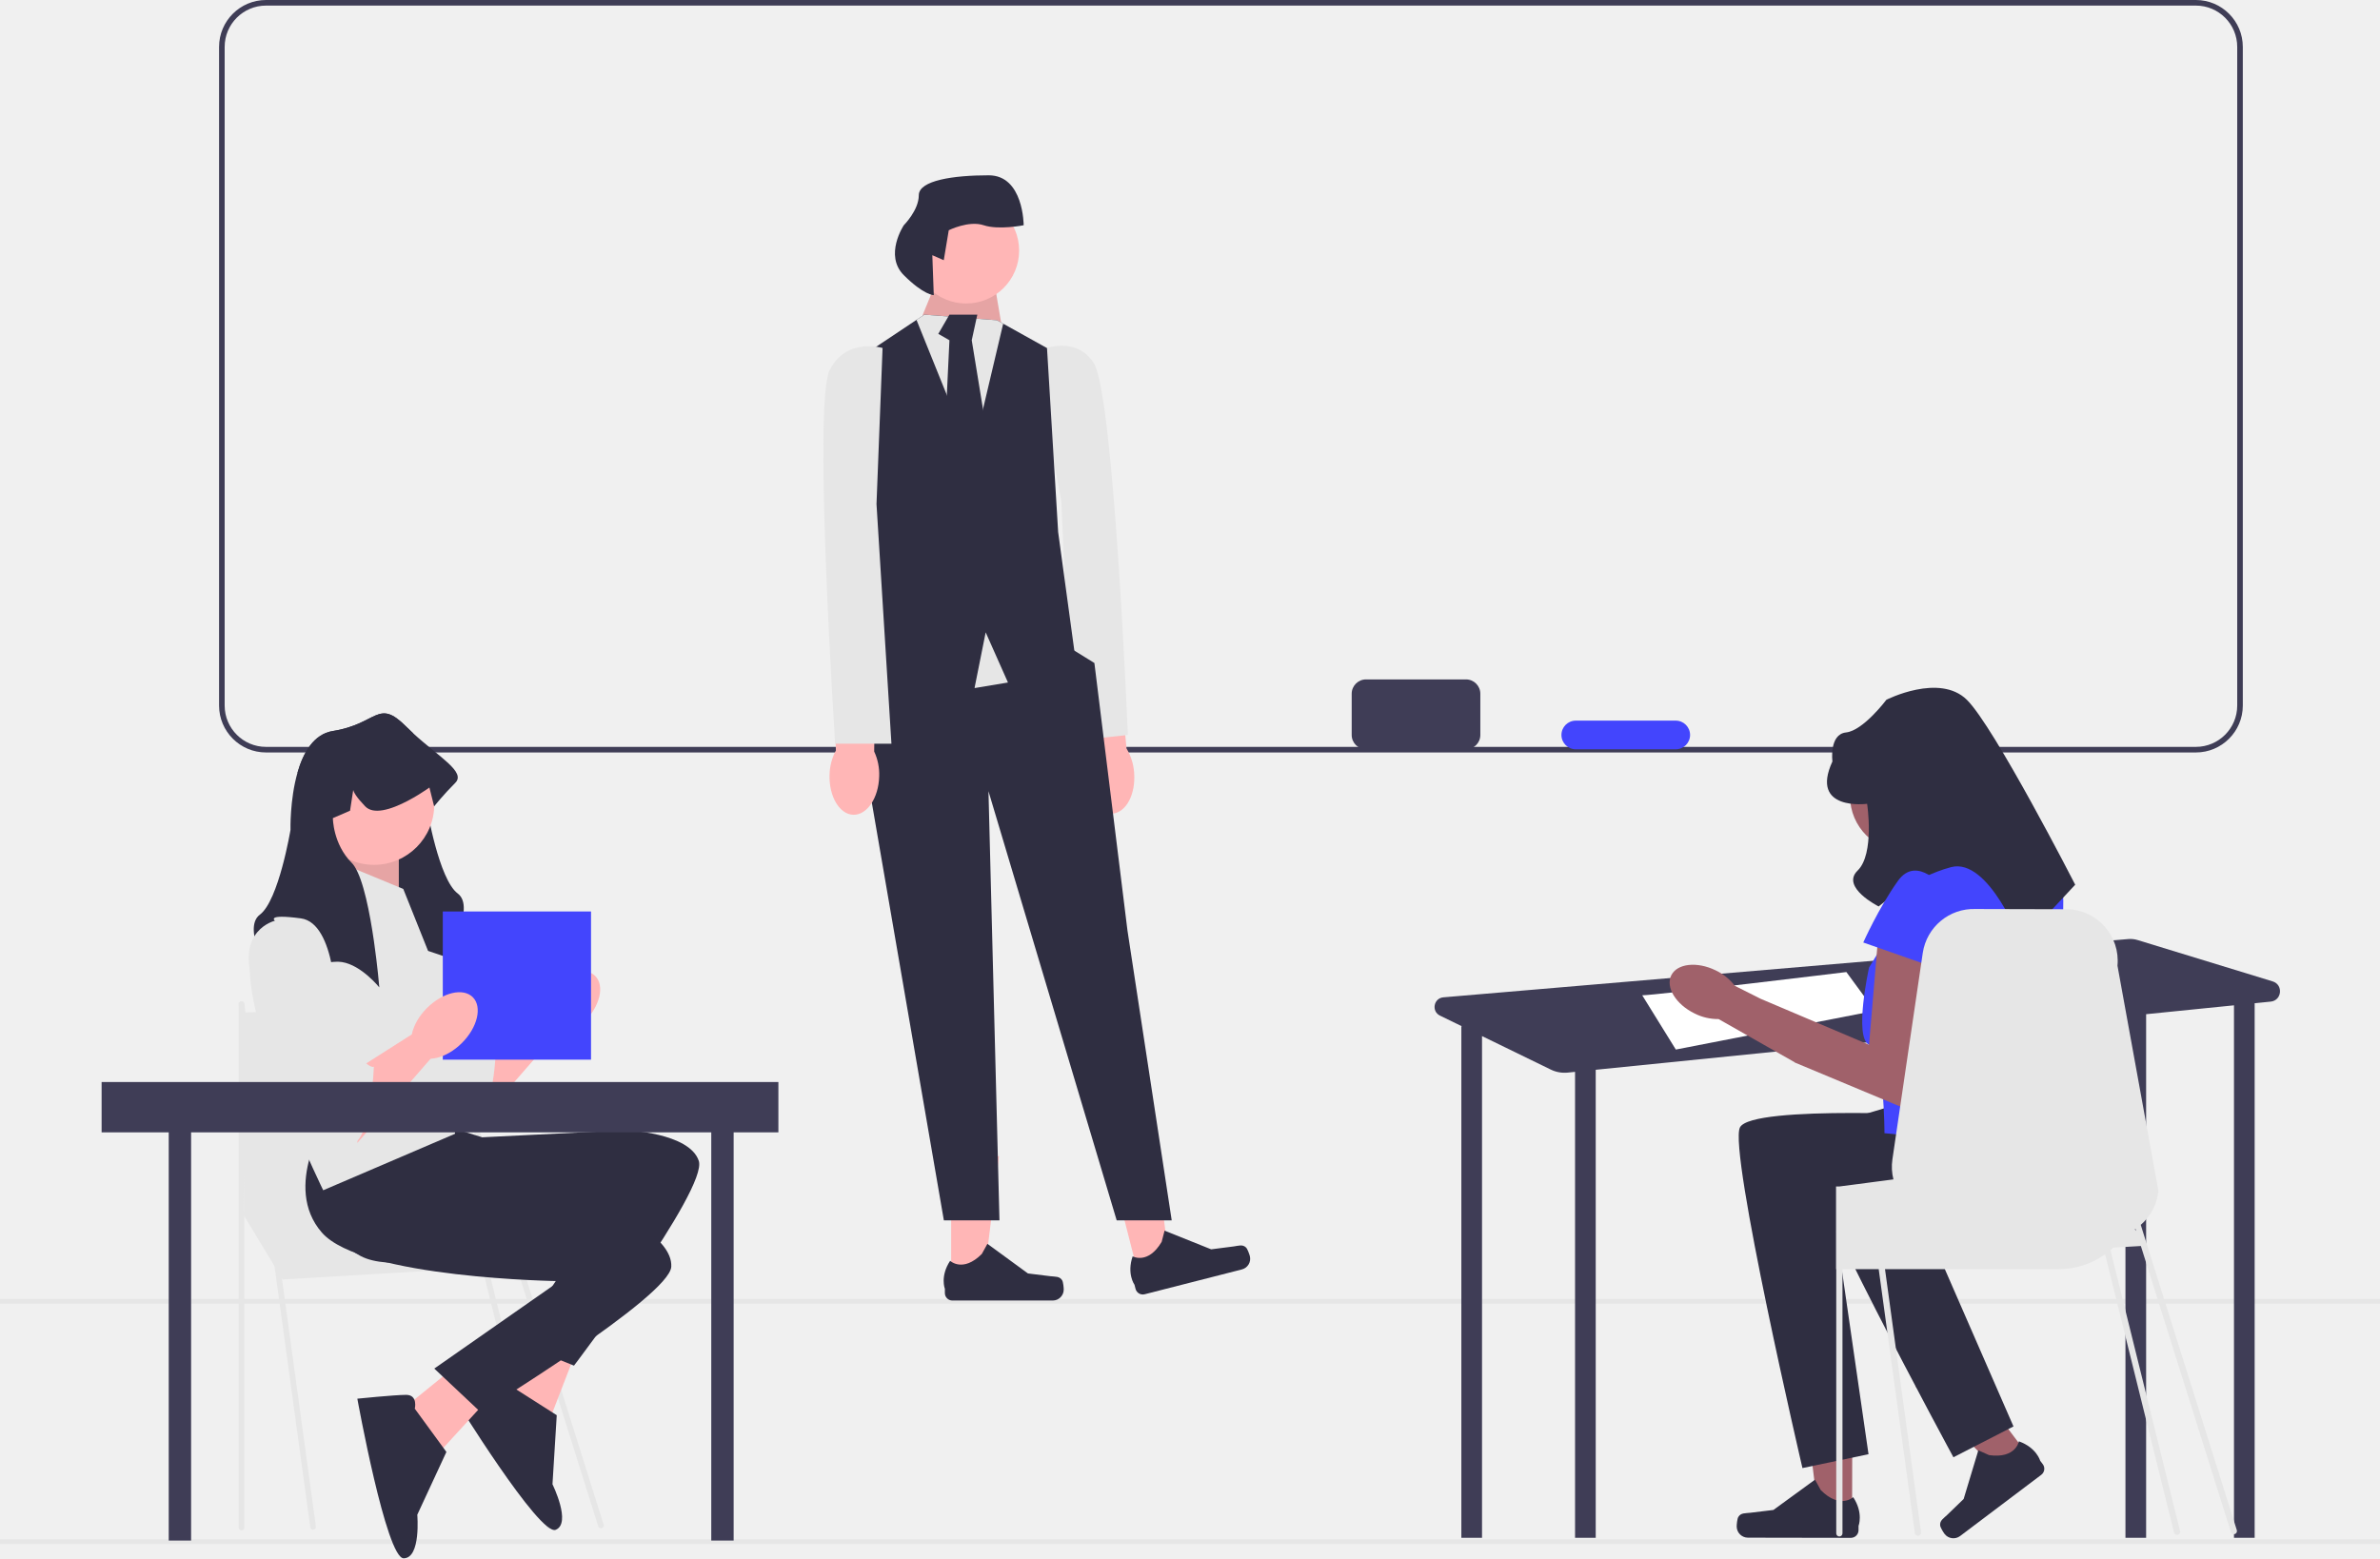
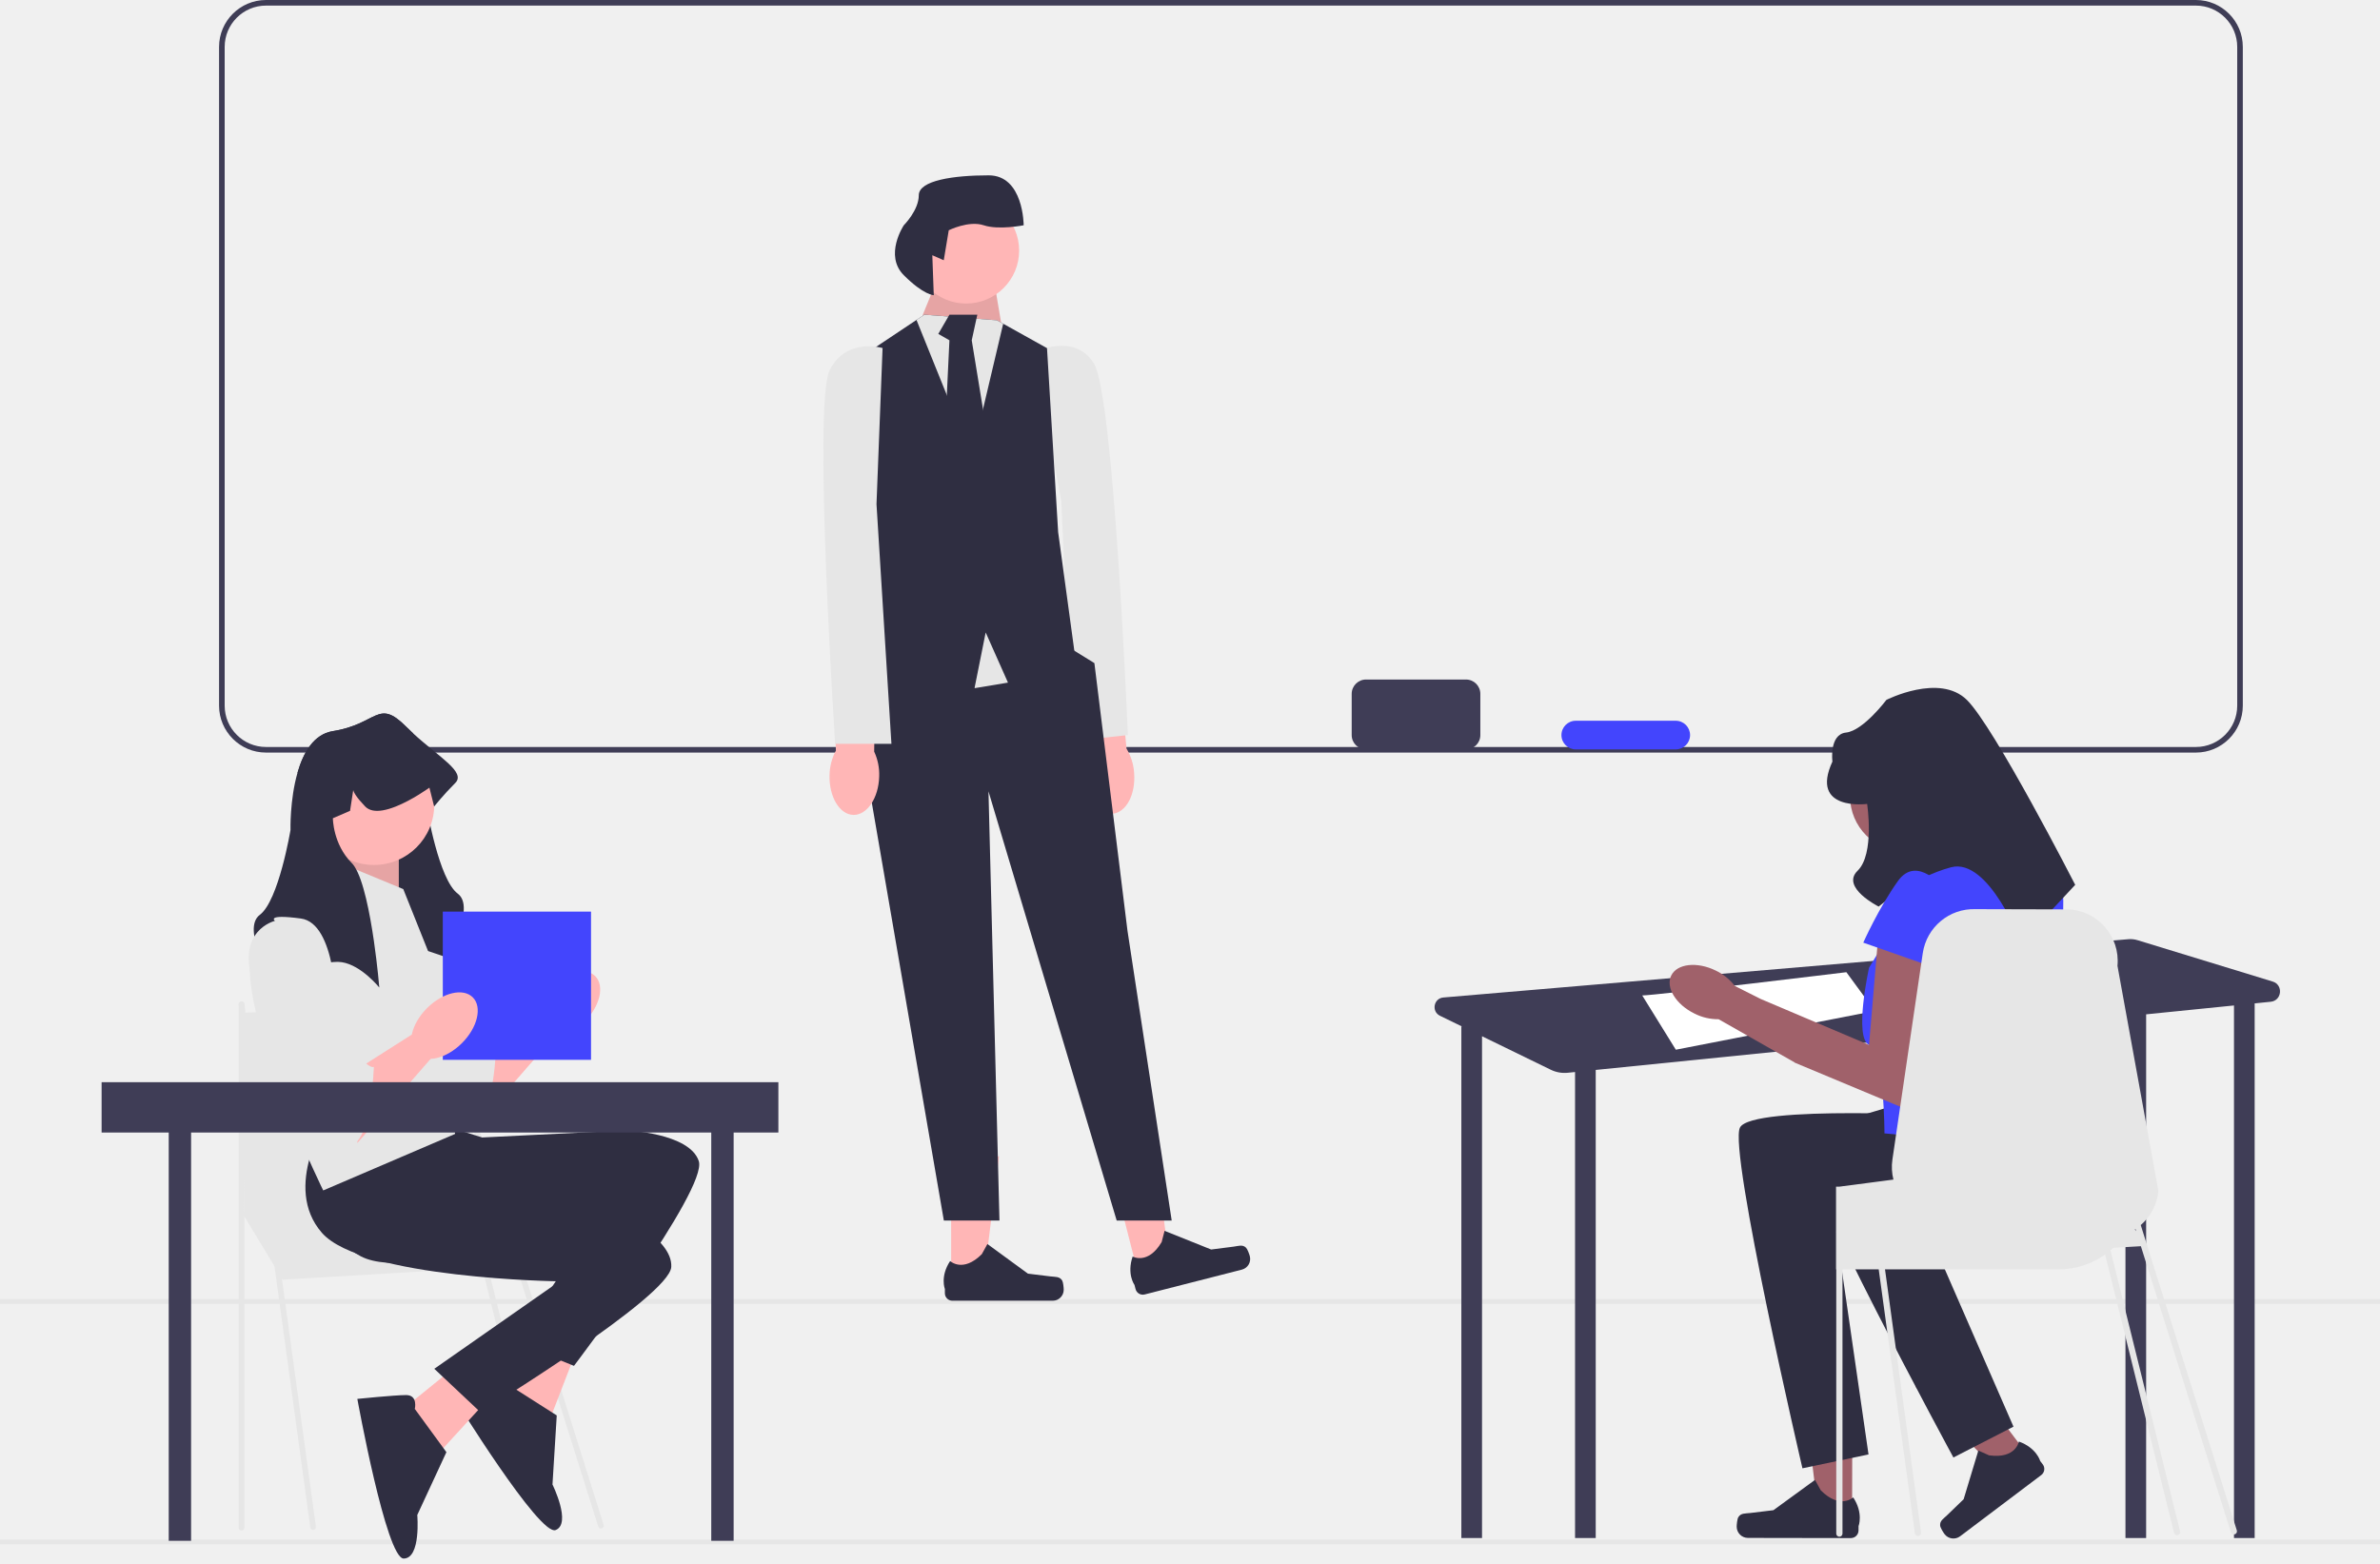
- <svg xmlns="http://www.w3.org/2000/svg" width="851.034" height="557.347" viewBox="0 0 851.034 557.347">
-   <path d="M785.204,269.129H95.109c-9.25,0-16.775-7.525-16.775-16.776V16.775c0-9.25,7.525-16.775,16.775-16.775H785.204c9.25,0,16.775,7.525,16.775,16.775V252.353c0,9.251-7.525,16.776-16.775,16.776ZM95.109,2c-8.147,0-14.775,6.628-14.775,14.775V252.353c0,8.147,6.628,14.776,14.775,14.776H785.204c8.147,0,14.775-6.629,14.775-14.776V16.775c0-8.147-6.628-14.775-14.775-14.775H95.109Z" fill="#3f3d56" />
-   <rect id="uuid-dac6dc9f-03bc-4283-a90c-97bcdcbf45dc" y="550.557" width="851.034" height="1.683" fill="#e6e6e6" />
-   <rect id="uuid-2f9646f7-bb94-4523-8d2e-fd8f0877664c" y="464.557" width="851.034" height="1.683" fill="#e6e6e6" />
-   <g>
-     <path id="uuid-bb35f39c-94aa-41c4-b5d9-34ca9a9e88f1-49" d="M387.84,277.792c.611,7.68,5.069,13.59,9.957,13.2,4.887-.39,8.353-6.931,7.74-14.613-.203-3.072-1.138-6.051-2.728-8.688l-3-32.507-15.225,1.733,4.574,31.863c-1.153,2.856-1.605,5.946-1.318,9.013Z" fill="#ffb6b6" />
-     <path d="M369.653,126.133s14.232-7.534,21.448,3.725c7.216,11.258,12.197,133.021,12.197,133.021l-20.002,2.135-3.792-85.803-9.852-53.078Z" fill="#e6e6e6" />
-     <g>
-       <polygon points="340.114 458.204 351.701 458.203 357.213 413.509 340.112 413.51 340.114 458.204" fill="#ffb6b6" />
-       <path d="M379.814,457.941h0c.361,.608,.551,2.569,.551,3.275h0c0,2.172-1.761,3.933-3.933,3.933h-35.885c-1.482,0-2.683-1.201-2.683-2.683v-1.494s-1.775-4.49,1.88-10.025c0,0,4.542,4.334,11.33-2.454l2.002-3.626,14.489,10.596,8.031,.989c1.757,.216,3.315-.034,4.218,1.489h0Z" fill="#2f2e41" />
-     </g>
-     <g>
-       <polygon points="407.168 456.286 418.395 453.417 412.674 408.749 396.104 412.983 407.168 456.286" fill="#ffb6b6" />
-       <path d="M445.568,446.205h0c.5,.499,1.17,2.352,1.345,3.037h0c.538,2.104-.733,4.246-2.837,4.784l-34.768,8.882c-1.436,.367-2.897-.5-3.264-1.935l-.37-1.448s-2.831-3.911-.66-10.178c0,0,5.474,3.074,10.37-5.182l1.042-4.009,16.661,6.681,8.026-1.03c1.756-.225,3.203-.853,4.456,.398l0-0Z" fill="#2f2e41" />
-     </g>
-     <polygon points="330.527 116.525 329.978 112.538 336.508 96.59 354.449 94.597 358.323 117.428 330.527 116.525" fill="#ffb6b6" />
-     <polygon points="330.527 116.525 329.978 112.538 336.508 96.59 354.449 94.597 358.323 117.428 330.527 116.525" opacity=".1" />
-     <polygon points="309.596 229.158 301.622 251.086 307.602 263.047 337.505 436.481 357.385 436.481 353.453 282.982 399.303 436.481 418.979 436.481 403.157 332.82 391.329 237.132 384.155 232.7 349.466 213.21 309.596 229.158" fill="#2f2e41" />
-     <polygon points="360.43 244.109 348.469 246.102 332.521 208.226 368.404 208.226 360.43 244.109" fill="#e6e6e6" />
-     <polygon points="384.352 234.141 360.43 244.109 352.456 226.167 348.469 246.102 306.605 232.626 312.586 208.226 306.605 128.486 327.717 114.412 330.527 112.538 356.443 114.532 358.715 115.768 374.384 124.499 378.371 190.285 384.352 234.141" fill="#2f2e41" />
-     <polygon points="358.715 115.768 347.472 163.372 327.717 114.412 330.527 112.538 356.443 114.532 358.715 115.768" fill="#e6e6e6" />
-     <polygon points="339.498 112.538 335.511 119.405 339.498 121.694 337.505 163.496 345.479 174.337 353.453 158.315 347.472 121.694 349.466 112.538 339.498 112.538" fill="#2f2e41" />
-     <circle cx="345.479" cy="89.613" r="18.938" fill="#ffb6b6" />
-     <path d="M333.376,91.274l4.092,1.786,1.786-10.715s7.143-3.572,12.501-1.786,14.287,0,14.287,0c0,0,0-17.858-12.501-17.858s-25.002,1.786-25.002,7.143-5.358,10.715-5.358,10.715c0,0-7.143,10.715,0,17.858,7.143,7.143,10.715,7.143,10.715,7.143l-.52-14.287Z" fill="#2f2e41" />
-     <path id="uuid-97233535-ec91-4408-928f-bf1e5273ca3e-50" d="M296.629,277.232c-.208,7.701,3.598,14.051,8.499,14.183s9.041-6.005,9.248-13.709c.125-3.076-.489-6.138-1.79-8.928l.468-32.642-15.323,.107,1.166,32.168c-1.45,2.717-2.227,5.742-2.268,8.822Z" fill="#ffb6b6" />
-     <path d="M315.586,124.462s-12.958-3.987-18.938,7.974c-5.98,11.961,1.994,133.564,1.994,133.564h20.115l-5.339-85.72,2.168-55.818Z" fill="#e6e6e6" />
+ <svg xmlns="http://www.w3.org/2000/svg" width="140" height="92" viewBox="0 0 140 92" fill="none">
+   <g clip-path="url(#clip0_96_541)">
+     <path d="M129.171 44.273H15.646C14.124 44.273 12.886 43.035 12.886 41.513V2.76C12.886 1.238 14.124 0 15.646 0H129.171C130.692 0 131.93 1.238 131.93 2.76V41.513C131.93 43.035 130.692 44.273 129.171 44.273ZM15.646 0.329C14.306 0.329 13.216 1.419 13.216 2.76V41.513C13.216 42.854 14.306 43.944 15.646 43.944H129.171C130.511 43.944 131.601 42.854 131.601 41.513V2.76C131.601 1.419 130.511 0.329 129.171 0.329H15.646Z" fill="#3F3D56" />
+     <path d="M140 90.57H0V90.847H140V90.57Z" fill="#E6E6E6" />
+     <path d="M140 76.422H0V76.699H140V76.422Z" fill="#E6E6E6" />
+     <path d="M63.802 45.699C63.902 46.962 64.636 47.934 65.44 47.87C66.244 47.806 66.814 46.73 66.713 45.466C66.68 44.961 66.526 44.471 66.264 44.037L65.771 38.689L63.266 38.974L64.019 44.216C63.829 44.686 63.755 45.194 63.802 45.699Z" fill="#FFB6B6" />
+     <path d="M60.81 20.75C60.81 20.75 63.151 19.51 64.338 21.363C65.526 23.215 66.345 43.245 66.345 43.245L63.054 43.596L62.431 29.482L60.81 20.75Z" fill="#E6E6E6" />
+     <path d="M55.951 75.377L57.857 75.377L58.764 68.025L55.95 68.025L55.951 75.377Z" fill="#FFB6B6" />
+     <path d="M62.482 75.334C62.541 75.434 62.572 75.757 62.572 75.873C62.572 76.23 62.283 76.52 61.925 76.52H56.022C55.778 76.52 55.581 76.322 55.581 76.079V75.833C55.581 75.833 55.289 75.094 55.89 74.184C55.89 74.184 56.637 74.897 57.754 73.78L58.083 73.184L60.467 74.927L61.788 75.089C62.077 75.125 62.333 75.084 62.482 75.334Z" fill="#2F2E41" />
+     <path d="M66.981 75.062L68.828 74.59L67.887 67.242L65.161 67.938L66.981 75.062Z" fill="#FFB6B6" />
+     <path d="M73.299 73.403C73.381 73.485 73.491 73.79 73.52 73.903C73.608 74.249 73.399 74.601 73.053 74.69L67.334 76.151C67.097 76.211 66.857 76.069 66.797 75.832L66.736 75.594C66.736 75.594 66.27 74.951 66.627 73.92C66.627 73.92 67.528 74.426 68.333 73.068L68.504 72.408L71.245 73.507L72.566 73.338C72.854 73.301 73.093 73.198 73.299 73.403Z" fill="#2F2E41" />
+     <path d="M54.374 19.169L54.283 18.513L55.357 15.89L58.309 15.562L58.946 19.318L54.374 19.169Z" fill="#FFB6B6" />
+     <path opacity="0.1" d="M54.374 19.169L54.283 18.513L55.357 15.89L58.309 15.562L58.946 19.318L54.374 19.169Z" fill="black" />
+     <path d="M50.93 37.698L49.618 41.305L50.602 43.273L55.521 71.804H58.792L58.145 46.552L65.688 71.804H68.924L66.322 54.751L64.376 39.01L63.196 38.281L57.489 35.074L50.93 37.698Z" fill="#2F2E41" />
+     <path d="M59.293 40.157L57.325 40.485L54.702 34.254H60.605L59.293 40.157Z" fill="#E6E6E6" />
+     <path d="M63.228 38.518L59.293 40.157L57.981 37.206L57.325 40.485L50.438 38.268L51.422 34.254L50.438 21.137L53.911 18.821L54.373 18.513L58.637 18.841L59.011 19.044L61.588 20.481L62.244 31.303L63.228 38.518Z" fill="#2F2E41" />
+     <path d="M59.011 19.044L57.161 26.876L53.911 18.821L54.373 18.513L58.637 18.841L59.011 19.044Z" fill="#E6E6E6" />
+     <path d="M55.849 18.513L55.193 19.643L55.849 20.019L55.521 26.896L56.833 28.679L58.145 26.044L57.161 20.019L57.489 18.513H55.849Z" fill="#2F2E41" />
+     <path d="M56.833 17.857C58.554 17.857 59.949 16.462 59.949 14.742C59.949 13.021 58.554 11.627 56.833 11.627C55.113 11.627 53.718 13.021 53.718 14.742C53.718 16.462 55.113 17.857 56.833 17.857Z" fill="#FFB6B6" />
+     <path d="M54.842 15.015L55.515 15.309L55.809 13.546C55.809 13.546 56.984 12.959 57.866 13.252C58.747 13.546 60.216 13.252 60.216 13.252C60.216 13.252 60.216 10.315 58.159 10.315C56.103 10.315 54.046 10.608 54.046 11.49C54.046 12.371 53.165 13.252 53.165 13.252C53.165 13.252 51.99 15.015 53.165 16.19C54.34 17.365 54.928 17.365 54.928 17.365L54.842 15.015Z" fill="#2F2E41" />
+     <path d="M48.797 45.606C48.763 46.873 49.389 47.918 50.195 47.94C51.001 47.961 51.682 46.952 51.717 45.684C51.737 45.178 51.636 44.675 51.422 44.215L51.499 38.846L48.978 38.863L49.17 44.155C48.932 44.602 48.804 45.1 48.797 45.606Z" fill="#FFB6B6" />
+     <path d="M51.916 20.475C51.916 20.475 49.784 19.819 48.8 21.787C47.816 23.754 49.128 43.759 49.128 43.759H52.437L51.559 29.657L51.916 20.475Z" fill="#E6E6E6" />
+     <path d="M133.687 57.743L125.738 55.31C125.562 55.256 125.377 55.236 125.194 55.252L84.906 58.681C84.332 58.729 84.188 59.504 84.706 59.757L85.996 60.385H85.962V90.482H87.178V60.961L91.222 62.931C91.532 63.082 91.877 63.144 92.22 63.109L92.65 63.066V90.482H93.866V62.943L125.027 59.795V90.482H126.243V59.672L131.411 59.15V90.482H132.627V59.028L133.57 58.932C134.232 58.865 134.323 57.938 133.687 57.743Z" fill="#3F3D56" />
+     <path d="M96.602 58.561C97.362 58.561 108.61 57.193 108.61 57.193L110.282 59.473L98.578 61.753L96.602 58.561Z" fill="white" />
+     <path d="M108.947 89.313L106.993 89.309L106.076 81.77L108.961 81.775L108.947 89.313Z" fill="#A0616A" />
+     <path d="M102.252 89.257C102.191 89.359 102.158 89.69 102.158 89.809C102.157 90.176 102.454 90.473 102.82 90.474L108.872 90.484C109.122 90.485 109.325 90.282 109.325 90.032L109.326 89.781C109.326 89.781 109.627 89.024 109.012 88.089C109.012 88.089 108.244 88.819 107.102 87.672L106.765 87.06L104.318 88.843L102.964 89.007C102.667 89.043 102.405 89.001 102.252 89.257Z" fill="#2F2E41" />
+     <path d="M119.436 85.807L117.894 86.97L112.674 81.576L114.95 79.86L119.436 85.807Z" fill="#A0616A" />
+     <path d="M114.127 89.757C114.14 89.874 114.312 90.154 114.383 90.248C114.601 90.537 115.012 90.595 115.301 90.377L120.075 86.775C120.272 86.626 120.312 86.346 120.163 86.148L120.013 85.95C120.013 85.95 119.798 85.174 118.757 84.804C118.757 84.804 118.587 85.837 117.003 85.615L116.373 85.334L115.508 88.198L114.539 89.135C114.327 89.341 114.095 89.464 114.127 89.757Z" fill="#2F2E41" />
+     <path d="M115.352 46.841C115.352 48.644 113.891 50.105 112.088 50.105C110.286 50.105 108.825 48.644 108.825 46.841C108.825 45.039 110.286 43.578 112.088 43.578C113.891 43.578 115.352 45.039 115.352 46.841Z" fill="#A0616A" />
+     <path d="M115.044 65.655C115.044 65.655 103.03 64.975 102.35 66.335C101.67 67.695 106.026 86.378 106.026 86.378L109.913 85.563L108.017 72.456C108.017 72.456 118.043 75.111 119.403 71.937C120.763 68.764 120.371 67.582 120.371 67.582L115.044 65.655Z" fill="#2F2E41" />
+     <path d="M118.122 63.372C118.122 63.372 106.356 65.895 106.06 67.386C105.764 68.878 114.907 85.742 114.907 85.742L118.44 83.928L113.144 71.789C113.144 71.789 123.515 71.698 123.987 68.278C124.459 64.857 123.769 63.821 123.769 63.821L118.122 63.372Z" fill="#2F2E41" />
+     <path d="M119.464 50.581H113.812L109.944 56.928C109.944 56.928 109.037 61.03 109.944 61.472C110.85 61.915 110.85 66.675 110.85 66.675L120.371 67.582C120.371 67.582 121.731 53.301 121.278 51.941C120.825 50.581 119.464 50.581 119.464 50.581Z" fill="#4345FD" />
+     <path d="M110.51 54.775L109.944 61.472L103.569 58.767L102.048 58.002C101.75 57.614 101.363 57.302 100.92 57.094C99.819 56.557 98.649 56.69 98.307 57.391C97.966 58.091 98.582 59.095 99.683 59.631C100.12 59.852 100.604 59.965 101.094 59.96L105.545 62.488L105.55 62.478L105.57 62.513L112.55 65.429L114.157 56.636L110.51 54.775Z" fill="#A0616A" />
+     <path d="M109.831 47.294C109.831 47.294 106.43 47.748 107.79 44.801C107.79 44.801 107.583 43.203 108.593 43.095C109.604 42.987 110.964 41.174 110.964 41.174C110.964 41.174 114.082 39.587 115.697 41.174C117.311 42.761 122.071 52.054 122.071 52.054L118.898 55.455C118.898 55.455 116.99 50.439 114.77 51.02C112.551 51.601 110.511 53.333 110.511 53.333C110.511 53.333 108.258 52.206 109.271 51.224C110.284 50.241 109.831 47.294 109.831 47.294Z" fill="#2F2E41" />
+     <path d="M114.364 52.281C114.364 52.281 112.777 50.241 111.644 51.828C110.51 53.415 109.604 55.455 109.604 55.455L114.137 57.042L114.364 52.281Z" fill="#4345FD" />
+     <path d="M131.578 90.031L126.31 73.289L126.311 73.289H126.323L126.302 73.261L126.302 73.261L125.926 72.068L125.927 72.068C126.498 71.576 126.887 70.872 126.965 70.062L124.557 56.819C124.723 55.08 123.39 53.56 121.643 53.498L116.211 53.484C114.666 53.43 113.329 54.545 113.104 56.075L112.984 56.886L111.319 68.209C111.258 68.616 111.283 69.018 111.378 69.393L110.181 69.55L109.817 69.598L108.381 69.785L108.376 69.787L108.197 69.809H108.002V74.674H108.015V90.221C108.015 90.321 108.097 90.403 108.197 90.403C108.299 90.403 108.381 90.321 108.381 90.221V74.674H110.512L112.639 90.202C112.652 90.293 112.73 90.36 112.821 90.36C112.829 90.36 112.838 90.36 112.845 90.359C112.946 90.345 113.015 90.252 113.002 90.152L110.883 74.674H121.108C122.123 74.674 123.064 74.351 123.83 73.8L127.884 90.174C127.906 90.257 127.98 90.312 128.062 90.312C128.077 90.312 128.092 90.31 128.107 90.306C128.205 90.281 128.264 90.181 128.239 90.083L124.146 73.551C124.2 73.506 124.255 73.457 124.306 73.407L125.934 73.312L131.228 90.141C131.253 90.219 131.325 90.269 131.403 90.269C131.421 90.269 131.44 90.266 131.458 90.26C131.555 90.23 131.608 90.127 131.578 90.031ZM125.579 72.328C125.592 72.321 125.604 72.311 125.617 72.304L125.656 72.428L125.579 72.328Z" fill="#E6E6E6" />
+     <path d="M28.223 61.653L31.768 59.398L33.209 60.267L28.223 65.997V61.653Z" fill="#FFB6B6" />
+     <path d="M23.376 52.927C23.376 52.927 21.021 53.481 22.129 56.666C23.237 59.852 26.838 66.5 27.946 66.085C29.054 65.669 29.193 61.514 29.193 61.514C29.193 61.514 29.054 61.653 28.5 61.099C27.946 60.545 27.946 60.798 27.946 60.186C27.946 59.575 27.493 59.122 27.493 59.122L26.977 58.051C26.977 58.051 26.977 53.065 24.899 52.788C22.822 52.511 23.376 52.927 23.376 52.927Z" fill="#E6E6E6" />
+     <path d="M34.376 60.119C35.296 59.199 35.581 57.993 35.013 57.425C34.445 56.857 33.239 57.142 32.32 58.062C31.4 58.981 31.115 60.187 31.683 60.755C32.251 61.323 33.457 61.038 34.376 60.119Z" fill="#FFB6B6" />
+     <path d="M14.205 71.279L16.623 75.282L30.72 74.448L26.966 69.61L14.205 71.279Z" fill="#E6E6E6" />
+     <path d="M18.417 90.004C18.335 90.004 18.263 89.944 18.252 89.86L14.039 59.096C14.027 59.005 14.091 58.921 14.182 58.908C14.273 58.895 14.357 58.96 14.37 59.051L18.582 89.815C18.595 89.906 18.531 89.99 18.44 90.003C18.432 90.004 18.424 90.004 18.417 90.004Z" fill="#E6E6E6" />
+     <path d="M14.205 90.043C14.113 90.043 14.038 89.969 14.038 89.877V59.08C14.038 58.987 14.113 58.913 14.205 58.913C14.297 58.913 14.371 58.987 14.371 59.08V89.877C14.371 89.969 14.297 90.043 14.205 90.043Z" fill="#E6E6E6" />
+     <path d="M35.349 89.921C35.278 89.921 35.212 89.875 35.19 89.804L25.223 58.123C25.195 58.035 25.244 57.941 25.332 57.914C25.419 57.886 25.513 57.935 25.541 58.023L35.508 89.704C35.536 89.792 35.487 89.886 35.399 89.913C35.383 89.918 35.366 89.921 35.349 89.921Z" fill="#E6E6E6" />
+     <path d="M32.305 89.96C32.23 89.96 32.162 89.91 32.143 89.834L25.22 61.873C25.197 61.784 25.251 61.693 25.341 61.671C25.43 61.648 25.521 61.702 25.543 61.791L32.467 89.752C32.489 89.841 32.435 89.932 32.346 89.955C32.332 89.959 32.318 89.96 32.305 89.96Z" fill="#E6E6E6" />
+     <path d="M14.205 59.57L25.757 59.393L27.884 71.529H14.371L14.205 59.57Z" fill="#E6E6E6" />
+     <path d="M31.958 77.416L29.046 82.542L32.427 83.286L33.836 79.64L31.958 77.416Z" fill="#FFB6B6" />
+     <path d="M30.092 81.574C30.092 81.574 29.979 80.738 29.314 81.003C28.649 81.269 26.729 82.254 26.729 82.254C26.729 82.254 31.736 90.389 32.686 90.01C33.636 89.632 32.499 87.332 32.499 87.332L32.75 83.267L30.092 81.574Z" fill="#2F2E41" />
+     <path d="M19.082 67.47C19.082 67.47 18.043 72.248 21.229 73.91C24.414 75.572 35.287 71.487 35.287 71.487L30.301 78.958L33.763 80.351C33.763 80.351 41.658 69.963 41.104 68.301C40.55 66.639 36.81 66.5 36.81 66.5L28.362 66.916L26.146 66.223L19.082 67.47Z" fill="#2F2E41" />
+     <path d="M27.651 79.691L23.074 83.406L25.952 85.329L28.591 82.446L27.651 79.691Z" fill="#FFB6B6" />
+     <path d="M24.4 82.885C24.4 82.885 24.599 82.065 23.883 82.07C23.167 82.075 21.02 82.295 21.02 82.295C21.02 82.295 22.723 91.694 23.746 91.687C24.769 91.68 24.546 89.124 24.546 89.124L26.259 85.429L24.4 82.885Z" fill="#2F2E41" />
+     <path d="M19.277 65.742C19.277 65.742 16.571 69.814 18.933 72.522C21.295 75.229 32.909 75.379 32.909 75.379L25.547 80.524L28.265 83.082C28.265 83.082 39.398 76.279 39.487 74.529C39.576 72.779 36.143 71.29 36.143 71.29L28.122 68.602L26.31 67.151L19.277 65.742Z" fill="#2F2E41" />
+     <path d="M26.229 56.308C26.229 56.308 23.598 55.338 22.351 55.338C22.232 55.338 22.114 55.352 21.997 55.377C21.199 55.546 20.465 56.232 20.113 56.606C19.976 56.752 19.897 56.851 19.897 56.851C19.897 56.851 19.905 56.755 19.922 56.588C20.003 55.707 20.305 52.816 20.847 50.966C21.041 50.305 21.264 49.777 21.52 49.521C22.117 48.923 22.393 48.205 22.52 47.671C22.628 47.212 22.628 46.889 22.628 46.889L21.619 46.455L21.431 45.233C21.398 45.377 21.244 45.658 20.728 46.197C20.684 46.243 20.635 46.282 20.584 46.315C19.839 46.783 18.319 45.968 17.501 45.456C17.841 44.272 18.459 43.189 19.581 43.011C22.213 42.596 22.213 41.072 23.875 42.734C24.012 42.871 24.15 43.003 24.289 43.13C24.821 44.147 25.015 45.51 25.084 46.457C25.134 47.121 25.121 47.582 25.121 47.582C25.121 47.582 25.814 51.737 26.922 52.568C28.03 53.399 26.229 56.308 26.229 56.308Z" fill="#2F2E41" />
+     <path d="M21.105 49.66L19.233 52.405L23.459 53.538V49.66H21.105Z" fill="#FFB6B6" />
+     <path opacity="0.1" d="M21.105 49.66L19.233 52.405L23.459 53.538V49.66H21.105Z" fill="black" />
+     <path d="M23.722 52.304L19.706 50.642C19.706 50.642 14.304 52.996 14.719 57.567C15.135 62.137 19.013 70.032 19.013 70.032L26.769 66.708L25.938 57.844L23.722 52.304Z" fill="#E6E6E6" />
+     <path d="M22 50.885C23.957 50.885 25.544 49.299 25.544 47.342C25.544 45.384 23.957 43.798 22 43.798C20.043 43.798 18.456 45.384 18.456 47.342C18.456 49.299 20.043 50.885 22 50.885Z" fill="#FFB6B6" />
+     <path d="M26.783 46.059C26.091 46.751 25.537 47.444 25.537 47.444L25.26 46.336C25.26 46.336 25.196 46.383 25.084 46.457C24.645 46.757 23.466 47.509 22.52 47.671C22.099 47.743 21.725 47.697 21.481 47.444C20.965 46.905 20.811 46.624 20.778 46.48L20.591 47.701L19.581 48.136C19.581 48.136 19.581 49.657 20.689 50.768C20.743 50.822 20.796 50.888 20.847 50.966C21.376 51.764 21.756 53.716 21.997 55.377C22.21 56.853 22.312 58.097 22.312 58.097C22.312 58.097 21.264 56.784 20.113 56.606C20.049 56.596 19.985 56.589 19.922 56.588C19.901 56.585 19.879 56.585 19.858 56.585C18.611 56.585 15.98 57.554 15.98 57.554C15.98 57.554 14.179 54.646 15.287 53.815C16.395 52.984 17.088 48.829 17.088 48.829C17.088 48.829 17.042 47.05 17.501 45.456C17.841 44.272 18.459 43.189 19.581 43.011C22.213 42.596 22.213 41.072 23.875 42.734C24.012 42.871 24.15 43.003 24.289 43.13C25.837 44.554 27.419 45.423 26.783 46.059Z" fill="#2F2E41" />
+     <path d="M11.241 64.651H9.925V90.643H11.241V64.651Z" fill="#3F3D56" />
+     <path d="M43.155 64.651H41.839V90.643H43.155V64.651Z" fill="#3F3D56" />
+     <path d="M34.766 53.629H26.047V62.348H34.766V53.629Z" fill="#4345FD" />
+     <path d="M21.021 62.899L24.566 60.645L26.007 61.514L21.021 67.243V62.899Z" fill="#FFB6B6" />
+     <path d="M16.174 54.173C16.174 54.173 13.819 54.727 14.927 57.913C16.035 61.099 19.636 67.747 20.744 67.331C21.852 66.916 21.991 62.761 21.991 62.761C21.991 62.761 21.852 62.899 21.298 62.345C20.744 61.791 20.744 62.044 20.744 61.433C20.744 60.822 20.291 60.368 20.291 60.368L19.775 59.298C19.775 59.298 19.775 54.312 17.697 54.035C15.62 53.758 16.174 54.173 16.174 54.173Z" fill="#E6E6E6" />
+     <path d="M27.174 61.365C28.094 60.446 28.379 59.24 27.811 58.672C27.243 58.104 26.037 58.389 25.118 59.309C24.198 60.228 23.913 61.434 24.481 62.002C25.049 62.57 26.255 62.285 27.174 61.365Z" fill="#FFB6B6" />
+     <path d="M45.787 63.664H5.977V66.625H45.787V63.664Z" fill="#3F3D56" />
+     <path d="M86.235 39.975H80.355C79.889 39.975 79.511 40.353 79.511 40.819V43.244C79.511 43.71 79.889 44.087 80.355 44.087H86.235C86.701 44.087 87.079 43.71 87.079 43.244V40.819C87.079 40.353 86.701 39.975 86.235 39.975Z" fill="#3F3D56" />
+     <path d="M98.573 42.4H92.693C92.227 42.4 91.849 42.778 91.849 43.244V43.244C91.849 43.71 92.227 44.087 92.693 44.087H98.573C99.039 44.087 99.416 43.71 99.416 43.244V43.244C99.416 42.778 99.039 42.4 98.573 42.4Z" fill="#4345FD" />
  </g>
-   <g>
-     <path d="M812.657,351.008l-48.322-14.792c-1.069-.327-2.19-.447-3.304-.352l-244.902,20.843c-3.492,.297-4.369,5.007-1.219,6.542l7.845,3.822h-.209v182.952h7.392v-179.452l24.586,11.978c1.881,.916,3.98,1.291,6.062,1.08l2.616-.264v166.659h7.392v-167.405l189.42-19.133v186.539h7.392v-187.285l31.416-3.173v190.459h7.392v-191.205l5.731-.579c4.024-.406,4.579-6.046,.712-7.229Z" fill="#3f3d56" />
-     <path d="M587.226,355.982c4.62,0,72.996-8.316,72.996-8.316l10.164,13.86-71.148,13.86-12.012-19.404Z" fill="#fff" />
-     <g>
-       <polygon points="662.269 542.917 650.39 542.895 644.818 497.064 662.35 497.096 662.269 542.917" fill="#a0616a" />
-       <path d="M621.57,542.577h0c-.371,.622-.57,2.633-.571,3.357h0c-.004,2.227,1.798,4.035,4.025,4.039l36.789,.063c1.519,.003,2.753-1.227,2.755-2.746l.003-1.532s1.828-4.6-1.909-10.281c0,0-4.665,4.435-11.611-2.536l-2.046-3.721-14.873,10.838-8.235,.999c-1.802,.219-3.398-.04-4.327,1.519h-0Z" fill="#2f2e41" />
-     </g>
-     <g>
-       <polygon points="726.027 521.605 716.655 528.674 684.925 495.887 698.759 485.453 726.027 521.605" fill="#a0616a" />
-       <path d="M693.757,545.615h0c.079,.712,1.122,2.414,1.553,2.986h0c1.325,1.757,3.824,2.107,5.581,.781l29.024-21.895c1.198-.904,1.437-2.609,.533-3.807l-.912-1.208s-1.304-4.715-7.637-6.961c0,0-1.03,6.277-10.661,4.928l-3.831-1.712-5.253,17.411-5.892,5.7c-1.289,1.247-2.702,1.995-2.504,3.778l-0,0Z" fill="#2f2e41" />
-     </g>
-     <path d="M701.2,284.74c0,10.955-8.881,19.835-19.835,19.835-10.955,0-19.835-8.881-19.835-19.835s8.881-19.835,19.835-19.835,19.835,8.881,19.835,19.835Z" fill="#a0616a" />
-     <path d="M699.331,399.107s-73.032-4.134-77.166,4.134,22.348,121.833,22.348,121.833l23.627-4.952-11.526-79.677s60.943,16.14,69.211-3.151c8.268-19.291,5.888-26.475,5.888-26.475l-32.382-11.713Z" fill="#2f2e41" />
-     <path d="M718.043,385.229s-71.524,15.333-73.323,24.4,53.781,111.581,53.781,111.581l21.475-11.025-32.192-73.789s63.042-.557,65.912-21.348c2.87-20.791-1.326-27.089-1.326-27.089l-34.327-2.729Z" fill="#2f2e41" />
-     <path d="M726.202,307.472h-34.362l-23.512,38.583s-5.512,24.933,0,27.624c5.512,2.691,5.512,31.628,5.512,31.628l57.874,5.512s8.268-86.811,5.512-95.079c-2.756-8.268-11.024-8.268-11.024-8.268Z" fill="#4345fd" />
-     <path d="M671.772,332.965l-3.445,40.715-38.747-16.445-9.248-4.651c-1.811-2.362-4.162-4.256-6.855-5.523-6.697-3.264-13.807-2.455-15.884,1.805-2.077,4.261,1.667,10.36,8.363,13.622,2.658,1.341,5.599,2.025,8.576,1.996l27.058,15.368,.032-.06,.12,.214,42.432,17.722,9.763-53.449-22.165-11.315Z" fill="#a0616a" />
-     <path d="M667.638,287.492s-20.669,2.756-12.402-15.158c0,0-1.261-9.711,4.882-10.367s14.41-11.68,14.41-11.68c0,0,18.955-9.646,28.769,0,9.814,9.646,38.751,66.142,38.751,66.142l-19.291,20.669s-11.598-30.489-25.09-26.957c-13.493,3.532-25.894,14.062-25.894,14.062,0,0-13.693-6.853-7.535-12.825,6.157-5.973,3.401-23.886,3.401-23.886Z" fill="#2f2e41" />
-     <path d="M695.197,317.807s-9.646-12.402-16.536-2.756c-6.89,9.646-12.402,22.047-12.402,22.047l27.559,9.646,1.378-28.937Z" fill="#4345fd" />
-     <path d="M799.836,547.279l-32.019-101.77,.005-0h.074l-.129-.166-.003-.004-2.281-7.249,.001-.001c3.474-2.994,5.84-7.272,6.311-12.197l-14.636-80.499c1.007-10.571-7.096-19.811-17.713-20.189l-33.024-.083c-9.388-.333-17.519,6.449-18.887,15.745l-.73,4.934-10.118,68.829c-.37,2.476-.222,4.916,.36,7.198l-7.281,.952-2.208,.296-8.732,1.137-.028,.009-1.09,.139h-1.183v29.568h.074v94.507c0,.61,.499,1.109,1.109,1.109,.619,0,1.118-.499,1.118-1.109v-94.507h12.954l12.927,94.396c.083,.554,.554,.961,1.109,.961,.046,0,.102,0,.148-.009,.61-.083,1.035-.647,.952-1.257l-12.881-94.091h62.157c6.172,0,11.891-1.959,16.547-5.312l24.645,99.535c.128,.504,.581,.838,1.078,.838,.091,0,.183-.011,.275-.034,.596-.152,.956-.758,.804-1.353l-24.883-100.497c.331-.276,.662-.57,.975-.873l9.893-.582,32.186,102.3c.149,.475,.588,.779,1.061,.779,.111,0,.223-.017,.334-.052,.586-.185,.912-.81,.728-1.396Zm-36.468-107.61c.083-.046,.157-.102,.231-.148l.001-0,.238,.756-.469-.607Z" fill="#e6e6e6" />
-   </g>
-   <g>
-     <g>
-       <polygon points="171.565 374.775 193.114 361.071 201.875 366.355 171.565 401.183 171.565 374.775" fill="#ffb6b6" />
-       <path d="M142.097,321.733s-14.313,3.368-7.577,22.732,28.626,59.778,35.361,57.252c6.736-2.526,7.577-27.784,7.577-27.784,0,0-.842,.842-4.21-2.526-3.368-3.368-3.368-1.83-3.368-5.546s-2.755-6.47-2.755-6.47l-3.139-6.507s0-30.31-12.629-31.994c-12.629-1.684-9.261,.842-9.261,.842Z" fill="#e6e6e6" />
-       <ellipse cx="202.717" cy="359.199" rx="14.313" ry="8.84" transform="translate(-194.6175 248.5495) rotate(-45)" fill="#ffb6b6" />
-     </g>
-     <g>
-       <polygon points="86.348 433.29 101.052 457.628 186.741 452.557 163.925 423.149 86.348 433.29" fill="#e6e6e6" />
-       <path d="M111.952,547.12c-.499,0-.934-.368-1.003-.876l-25.605-187.007c-.076-.555,.312-1.067,.867-1.142,.555-.08,1.066,.312,1.142,.867l25.605,187.007c.076,.555-.312,1.067-.867,1.142-.047,.006-.093,.009-.139,.009Z" fill="#e6e6e6" />
-       <path d="M86.348,547.358c-.56,0-1.014-.454-1.014-1.014v-187.209c0-.56,.454-1.014,1.014-1.014,.56,0,1.014,.454,1.014,1.014v187.209c0,.56-.454,1.014-1.014,1.014Z" fill="#e6e6e6" />
-       <path d="M214.882,546.613c-.431,0-.831-.277-.967-.71l-60.591-192.584c-.168-.534,.129-1.104,.663-1.272,.534-.167,1.104,.129,1.272,.663l60.591,192.584c.168,.534-.129,1.104-.663,1.272-.101,.032-.204,.047-.305,.047Z" fill="#e6e6e6" />
-       <path d="M196.374,546.85c-.453,0-.865-.305-.982-.764l-42.084-169.969c-.138-.543,.19-1.095,.733-1.233,.544-.137,1.095,.19,1.233,.733l42.084,169.969c.138,.543-.19,1.095-.733,1.233-.084,.021-.168,.031-.251,.031Z" fill="#e6e6e6" />
-       <polygon points="86.348 362.117 156.573 361.037 169.502 434.811 87.362 434.811 86.348 362.117" fill="#e6e6e6" />
-     </g>
-     <g>
-       <polygon points="194.266 470.597 176.568 501.755 197.117 506.279 205.684 484.118 194.266 470.597" fill="#ffb6b6" />
-       <path d="M182.925,495.873s-.688-5.081-4.731-3.469-15.711,7.605-15.711,7.605c0,0,30.434,49.451,36.209,47.147,5.776-2.304-1.138-16.282-1.138-16.282l1.526-24.709-16.155-10.293Z" fill="#2f2e41" />
-       <path d="M115.997,410.136s-6.315,29.047,13.05,39.15c19.365,10.103,85.457-14.734,85.457-14.734l-30.31,45.415,21.049,8.469s47.991-63.146,44.623-73.249c-3.368-10.103-26.1-10.945-26.1-10.945l-51.358,2.526-13.471-4.21-42.939,7.577Z" fill="#2f2e41" />
-     </g>
-     <g>
-       <polygon points="168.084 484.425 140.261 507.008 157.755 518.699 173.798 501.174 168.084 484.425" fill="#ffb6b6" />
-       <path d="M148.322,503.842s1.208-4.983-3.144-4.952-17.402,1.367-17.402,1.367c0,0,10.353,57.135,16.571,57.091,6.218-.044,4.865-15.58,4.865-15.58l10.412-22.459-11.302-15.466Z" fill="#2f2e41" />
-       <path d="M117.181,399.629s-16.451,24.758-2.091,41.215c14.361,16.457,84.96,17.372,84.96,17.372l-44.758,31.272,16.524,15.548s67.678-41.354,68.218-51.99c.54-10.636-20.328-19.692-20.328-19.692l-48.757-16.336-11.016-8.823-42.753-8.567Z" fill="#2f2e41" />
-     </g>
-     <path d="M159.443,342.284s-15.997-5.894-23.574-5.894c-.724,0-1.44,.084-2.155,.236-4.85,1.027-9.312,5.195-11.45,7.468-.834,.892-1.313,1.49-1.313,1.49,0,0,.051-.581,.152-1.6,.497-5.355,2.332-22.926,5.624-34.174,1.179-4.016,2.534-7.224,4.092-8.781,3.629-3.637,5.304-7.998,6.079-11.248,.657-2.787,.657-4.749,.657-4.749l-6.138-2.644-1.137-7.426c-.202,.876-1.137,2.585-4.277,5.86-.269,.278-.564,.514-.876,.716-4.53,2.846-13.766-2.105-18.742-5.22,2.071-7.199,5.826-13.783,12.646-14.86,15.997-2.526,15.997-11.787,26.1-1.684,.834,.834,1.675,1.633,2.517,2.408,3.233,6.18,4.412,14.465,4.833,20.223,.303,4.033,.227,6.837,.227,6.837,0,0,4.21,25.258,10.945,30.31,6.736,5.052-4.21,22.732-4.21,22.732Z" fill="#2f2e41" />
-     <polygon points="128.292 301.871 116.915 318.558 142.605 325.446 142.605 301.871 128.292 301.871" fill="#ffb6b6" />
-     <polygon points="128.292 301.871 116.915 318.558 142.605 325.446 142.605 301.871 128.292 301.871" opacity=".1" />
-     <path d="M144.202,317.944l-24.416-10.103s-32.836,14.313-30.31,42.097c2.526,27.784,26.1,75.775,26.1,75.775l47.149-20.207-5.052-53.884-13.471-33.678Z" fill="#e6e6e6" />
-     <circle cx="133.734" cy="287.78" r="21.541" fill="#ffb6b6" />
-     <path d="M162.811,279.981c-4.21,4.21-7.577,8.419-7.577,8.419l-1.684-6.736s-.387,.286-1.069,.741c-2.669,1.819-9.834,6.39-15.584,7.375-2.559,.438-4.833,.16-6.315-1.381-3.14-3.275-4.075-4.984-4.277-5.86l-1.137,7.426-6.138,2.644s0,9.244,6.736,15.997c.328,.328,.648,.732,.96,1.204,3.216,4.85,5.523,16.721,6.988,26.816,1.297,8.975,1.92,16.536,1.92,16.536,0,0-6.373-7.982-13.37-9.068-.387-.059-.775-.101-1.162-.109-.126-.017-.261-.017-.387-.017-7.577,0-23.574,5.894-23.574,5.894,0,0-10.945-17.681-4.21-22.732,6.736-5.052,10.945-30.31,10.945-30.31,0,0-.278-10.811,2.509-20.501,2.071-7.199,5.826-13.783,12.646-14.86,15.997-2.526,15.997-11.787,26.1-1.684,.834,.834,1.675,1.633,2.517,2.408,9.413,8.655,19.028,13.934,15.163,17.799Z" fill="#2f2e41" />
-     <rect x="60.334" y="393" width="8" height="158" fill="#3f3d56" />
-     <rect x="254.334" y="393" width="8" height="158" fill="#3f3d56" />
-     <rect x="158.334" y="326" width="53" height="53" fill="#4345fd" />
-     <g>
-       <polygon points="127.784 382.352 149.333 368.648 158.094 373.933 127.784 408.761 127.784 382.352" fill="#ffb6b6" />
-       <path d="M98.316,329.31s-14.313,3.368-7.577,22.732c6.736,19.365,28.626,59.778,35.361,57.252,6.736-2.526,7.577-27.784,7.577-27.784,0,0-.842,.842-4.21-2.526-3.368-3.368-3.368-1.83-3.368-5.546s-2.755-6.47-2.755-6.47l-3.139-6.507s0-30.31-12.629-31.994c-12.629-1.684-9.261,.842-9.261,.842Z" fill="#e6e6e6" />
-       <ellipse cx="158.936" cy="366.776" rx="14.313" ry="8.84" transform="translate(-212.7987 219.8111) rotate(-45)" fill="#ffb6b6" />
-     </g>
-     <rect x="36.334" y="387" width="242" height="18" fill="#3f3d56" />
-   </g>
-   <rect x="483.334" y="243" width="46" height="25" rx="5.13" ry="5.13" fill="#3f3d56" />
-   <rect x="558.334" y="257.74" width="46" height="10.26" rx="5.13" ry="5.13" fill="#4345fd" />
+   <defs>
+     <clipPath id="clip0_96_541">
+       <rect width="140" height="91.687" fill="white" />
+     </clipPath>
+   </defs>
</svg>
